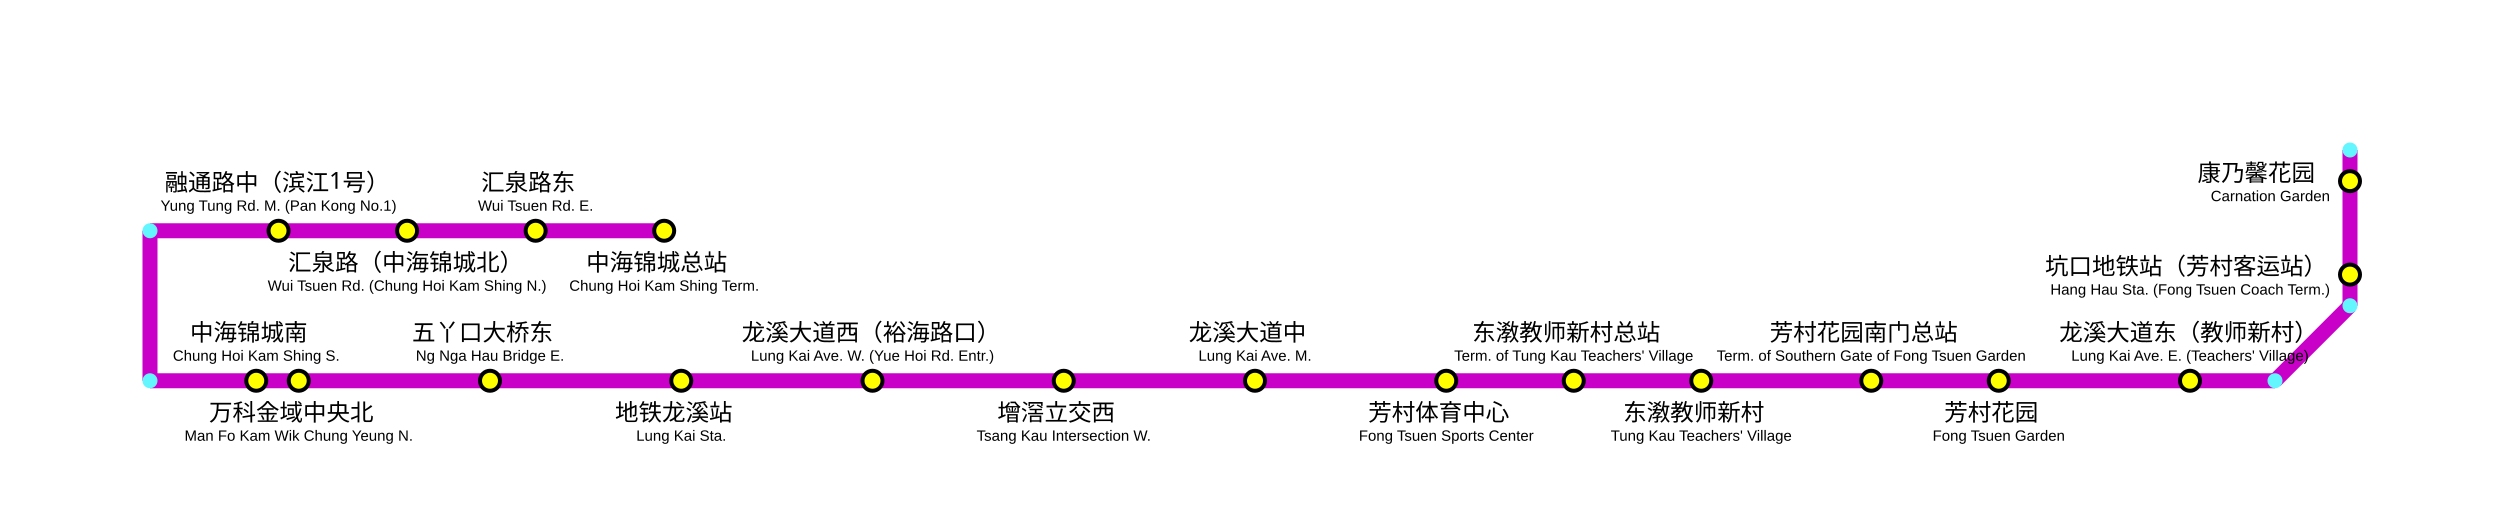
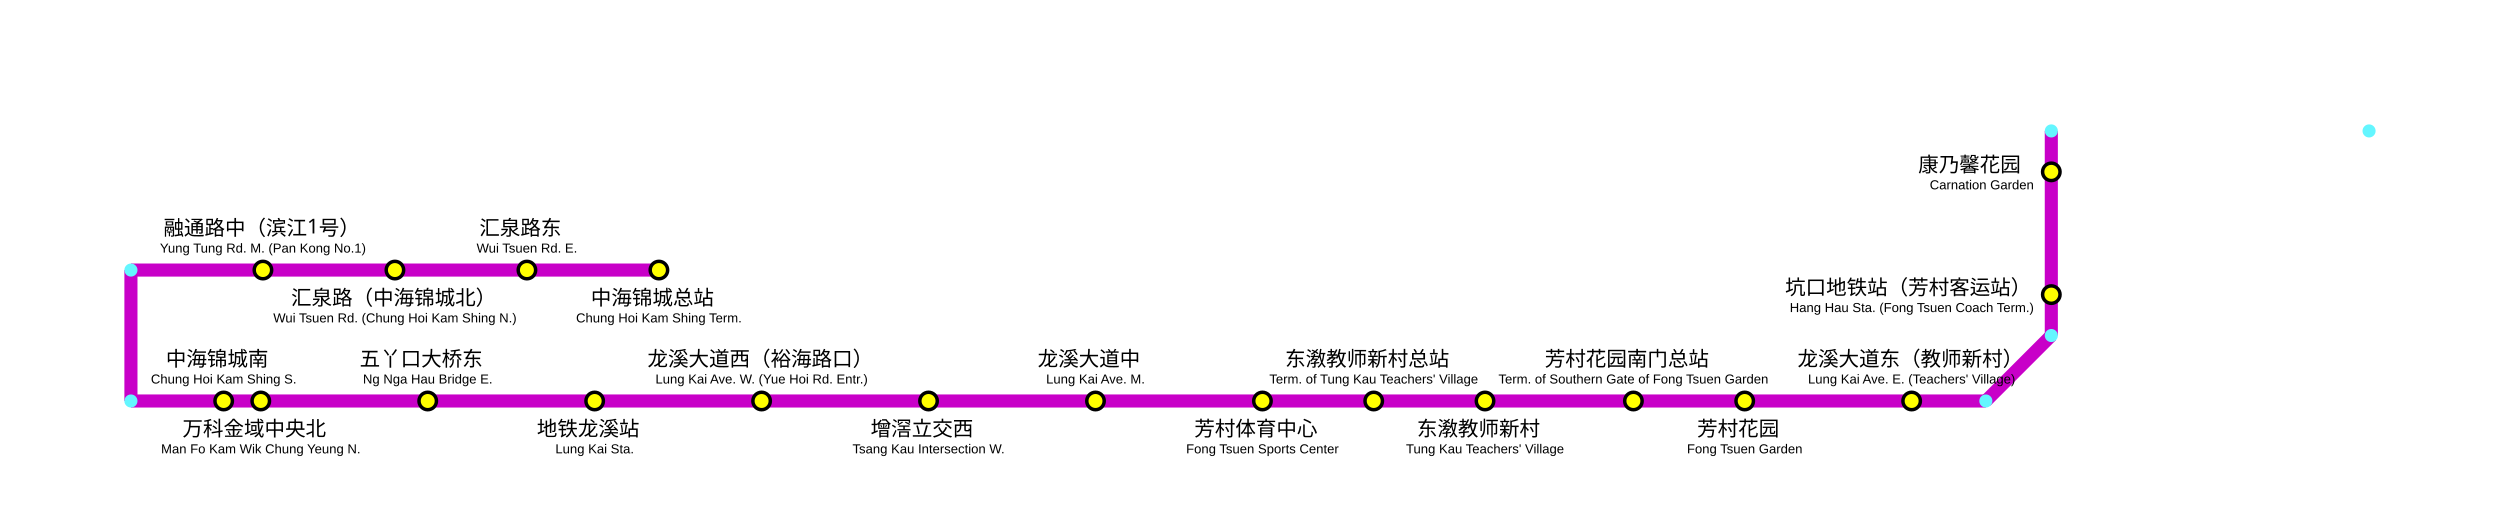
- <svg xmlns="http://www.w3.org/2000/svg" version="1.1" width="500" height="106.152">
-   <line x1="132.838" y1="46.152" x2="30" y2="46.152" stroke-width="3" style="stroke:#C800C8;" />
-   <line x1="30" y1="46.152" x2="30" y2="76.152" stroke-width="3" style="stroke:#C800C8;" />
-   <line x1="30" y1="76.152" x2="455" y2="76.152" stroke-width="3" style="stroke:#C800C8;" />
-   <line x1="455" y1="76.152" x2="470" y2="61.152" stroke-width="3" style="stroke:#C800C8;" />
-   <line x1="470" y1="61.152" x2="470" y2="30" stroke-width="3" style="stroke:#C800C8;" />
-   <circle cx="132.838" cy="46.152" r="1.5" style="fill:#64F6FF;" />
-   <circle cx="30" cy="46.152" r="1.5" style="fill:#64F6FF;" />
-   <circle cx="30" cy="76.152" r="1.5" style="fill:#64F6FF;" />
-   <circle cx="455" cy="76.152" r="1.5" style="fill:#64F6FF;" />
-   <circle cx="470" cy="61.152" r="1.5" style="fill:#64F6FF;" />
+ <svg xmlns="http://www.w3.org/2000/svg" version="1.1" width="572.804" height="121.876">
+   <line x1="150.972" y1="61.876" x2="30" y2="61.876" stroke-width="3" style="stroke:#C800C8;" />
+   <line x1="30" y1="61.876" x2="30" y2="91.876" stroke-width="3" style="stroke:#C800C8;" />
+   <line x1="30" y1="91.876" x2="455" y2="91.876" stroke-width="3" style="stroke:#C800C8;" />
+   <line x1="455" y1="91.876" x2="470" y2="76.876" stroke-width="3" style="stroke:#C800C8;" />
+   <line x1="470" y1="76.876" x2="470" y2="30" stroke-width="3" style="stroke:#C800C8;" />
+   <circle cx="150.972" cy="61.876" r="1.5" style="fill:#64F6FF;" />
+   <circle cx="30" cy="61.876" r="1.5" style="fill:#64F6FF;" />
+   <circle cx="30" cy="91.876" r="1.5" style="fill:#64F6FF;" />
+   <circle cx="455" cy="91.876" r="1.5" style="fill:#64F6FF;" />
+   <circle cx="470" cy="76.876" r="1.5" style="fill:#64F6FF;" />
  <circle cx="470" cy="30" r="1.5" style="fill:#64F6FF;" />
-   <circle cx="132.838" cy="46.152" r="2" stroke-width="0.8" style="fill:yellow;stroke:black;" />
-   <text y="54.152" text-anchor="middle" style="fill:black;">
-     <tspan x="132.838" dx="0" font-family="SimHei" font-size="4.7">中海锦城总站</tspan>
-     <tspan x="132.838" dy="4" font-family="Arial" font-size="3">Chung Hoi Kam Shing Term.</tspan>
+   <circle cx="542.804" cy="30" r="1.5" style="fill:#64F6FF;" />
+   <circle cx="150.972" cy="61.876" r="2" stroke-width="0.8" style="fill:yellow;stroke:black;" />
+   <text y="69.876" text-anchor="middle" style="fill:black;">
+     <tspan x="150.972" dx="0" font-family="SimHei" font-size="4.7">中海锦城总站</tspan>
+     <tspan x="150.972" dy="4" font-family="Arial" font-size="3">Chung Hoi Kam Shing Term.</tspan>
  </text>
-   <circle cx="107.129" cy="46.152" r="2" stroke-width="0.8" style="fill:yellow;stroke:black;" />
-   <text y="38.152" text-anchor="middle" style="fill:black;">
-     <tspan x="107.129" dx="0" font-family="SimHei" font-size="4.7">汇泉路东</tspan>
-     <tspan x="107.129" dy="4" font-family="Arial" font-size="3">Wui Tsuen Rd. E.</tspan>
+   <circle cx="120.729" cy="61.876" r="2" stroke-width="0.8" style="fill:yellow;stroke:black;" />
+   <text y="53.876" text-anchor="middle" style="fill:black;">
+     <tspan x="120.729" dx="0" font-family="SimHei" font-size="4.7">汇泉路东</tspan>
+     <tspan x="120.729" dy="4" font-family="Arial" font-size="3">Wui Tsuen Rd. E.</tspan>
  </text>
-   <circle cx="81.419" cy="46.152" r="2" stroke-width="0.8" style="fill:yellow;stroke:black;" />
-   <text y="54.152" text-anchor="middle" style="fill:black;">
-     <tspan x="81.419" dx="1.2" font-family="SimHei" font-size="4.7">汇泉路（中海锦城北）</tspan>
-     <tspan x="81.419" dy="4" font-family="Arial" font-size="3">Wui Tsuen Rd. (Chung Hoi Kam Shing N.)</tspan>
+   <circle cx="90.486" cy="61.876" r="2" stroke-width="0.8" style="fill:yellow;stroke:black;" />
+   <text y="69.876" text-anchor="middle" style="fill:black;">
+     <tspan x="90.486" dx="1.2" font-family="SimHei" font-size="4.7">汇泉路（中海锦城北）</tspan>
+     <tspan x="90.486" dy="4" font-family="Arial" font-size="3">Wui Tsuen Rd. (Chung Hoi Kam Shing N.)</tspan>
  </text>
-   <circle cx="55.709" cy="46.152" r="2" stroke-width="0.8" style="fill:yellow;stroke:black;" />
-   <text y="38.152" text-anchor="middle" style="fill:black;">
-     <tspan x="55.709" dx="1.2" font-family="SimHei" font-size="4.7">融通路中（滨江1号）</tspan>
-     <tspan x="55.709" dy="4" font-family="Arial" font-size="3">Yung Tung Rd. M. (Pan Kong No.1)</tspan>
+   <circle cx="60.243" cy="61.876" r="2" stroke-width="0.8" style="fill:yellow;stroke:black;" />
+   <text y="53.876" text-anchor="middle" style="fill:black;">
+     <tspan x="60.243" dx="1.2" font-family="SimHei" font-size="4.7">融通路中（滨江1号）</tspan>
+     <tspan x="60.243" dy="4" font-family="Arial" font-size="3">Yung Tung Rd. M. (Pan Kong No.1)</tspan>
  </text>
-   <circle cx="51.25" cy="76.152" r="2" stroke-width="0.8" style="fill:yellow;stroke:black;" />
-   <text y="68.152" text-anchor="middle" style="fill:black;">
+   <circle cx="51.25" cy="91.876" r="2" stroke-width="0.8" style="fill:yellow;stroke:black;" />
+   <text y="83.876" text-anchor="middle" style="fill:black;">
    <tspan x="51.25" dx="0" font-family="SimHei" font-size="4.7">中海锦城南</tspan>
    <tspan x="51.25" dy="4" font-family="Arial" font-size="3">Chung Hoi Kam Shing S.</tspan>
  </text>
-   <circle cx="59.75" cy="76.152" r="2" stroke-width="0.8" style="fill:yellow;stroke:black;" />
-   <text y="84.152" text-anchor="middle" style="fill:black;">
+   <circle cx="59.75" cy="91.876" r="2" stroke-width="0.8" style="fill:yellow;stroke:black;" />
+   <text y="99.876" text-anchor="middle" style="fill:black;">
    <tspan x="59.75" dx="0" font-family="SimHei" font-size="4.7">万科金域中央北</tspan>
    <tspan x="59.75" dy="4" font-family="Arial" font-size="3">Man Fo Kam Wik Chung Yeung N.</tspan>
  </text>
-   <circle cx="98" cy="76.152" r="2" stroke-width="0.8" style="fill:yellow;stroke:black;" />
-   <text y="68.152" text-anchor="middle" style="fill:black;">
+   <circle cx="98" cy="91.876" r="2" stroke-width="0.8" style="fill:yellow;stroke:black;" />
+   <text y="83.876" text-anchor="middle" style="fill:black;">
    <tspan x="98" dx="0" font-family="SimHei" font-size="4.7">五丫口大桥东</tspan>
    <tspan x="98" dy="4" font-family="Arial" font-size="3">Ng Nga Hau Bridge E.</tspan>
  </text>
-   <circle cx="136.25" cy="76.152" r="2" stroke-width="0.8" style="fill:yellow;stroke:black;" />
-   <text y="84.152" text-anchor="middle" style="fill:black;">
+   <circle cx="136.25" cy="91.876" r="2" stroke-width="0.8" style="fill:yellow;stroke:black;" />
+   <text y="99.876" text-anchor="middle" style="fill:black;">
    <tspan x="136.25" dx="0" font-family="SimHei" font-size="4.7">地铁龙溪站</tspan>
    <tspan x="136.25" dy="4" font-family="Arial" font-size="3">Lung Kai Sta.</tspan>
  </text>
-   <circle cx="174.5" cy="76.152" r="2" stroke-width="0.8" style="fill:yellow;stroke:black;" />
-   <text y="68.152" text-anchor="middle" style="fill:black;">
+   <circle cx="174.5" cy="91.876" r="2" stroke-width="0.8" style="fill:yellow;stroke:black;" />
+   <text y="83.876" text-anchor="middle" style="fill:black;">
    <tspan x="174.5" dx="1.2" font-family="SimHei" font-size="4.7">龙溪大道西（裕海路口）</tspan>
    <tspan x="174.5" dy="4" font-family="Arial" font-size="3">Lung Kai Ave. W. (Yue Hoi Rd. Entr.)</tspan>
  </text>
-   <circle cx="212.75" cy="76.152" r="2" stroke-width="0.8" style="fill:yellow;stroke:black;" />
-   <text y="84.152" text-anchor="middle" style="fill:black;">
+   <circle cx="212.75" cy="91.876" r="2" stroke-width="0.8" style="fill:yellow;stroke:black;" />
+   <text y="99.876" text-anchor="middle" style="fill:black;">
    <tspan x="212.75" dx="0" font-family="SimHei" font-size="4.7">增滘立交西</tspan>
    <tspan x="212.75" dy="4" font-family="Arial" font-size="3">Tsang Kau Intersection W.</tspan>
  </text>
-   <circle cx="251" cy="76.152" r="2" stroke-width="0.8" style="fill:yellow;stroke:black;" />
-   <text y="68.152" text-anchor="middle" style="fill:black;">
+   <circle cx="251" cy="91.876" r="2" stroke-width="0.8" style="fill:yellow;stroke:black;" />
+   <text y="83.876" text-anchor="middle" style="fill:black;">
    <tspan x="251" dx="0" font-family="SimHei" font-size="4.7">龙溪大道中</tspan>
    <tspan x="251" dy="4" font-family="Arial" font-size="3">Lung Kai Ave. M.</tspan>
  </text>
-   <circle cx="289.25" cy="76.152" r="2" stroke-width="0.8" style="fill:yellow;stroke:black;" />
-   <text y="84.152" text-anchor="middle" style="fill:black;">
+   <circle cx="289.25" cy="91.876" r="2" stroke-width="0.8" style="fill:yellow;stroke:black;" />
+   <text y="99.876" text-anchor="middle" style="fill:black;">
    <tspan x="289.25" dx="0" font-family="SimHei" font-size="4.7">芳村体育中心</tspan>
    <tspan x="289.25" dy="4" font-family="Arial" font-size="3">Fong Tsuen Sports Center</tspan>
  </text>
-   <circle cx="314.75" cy="76.152" r="2" stroke-width="0.8" style="fill:yellow;stroke:black;" />
-   <text y="68.152" text-anchor="middle" style="fill:black;">
+   <circle cx="314.75" cy="91.876" r="2" stroke-width="0.8" style="fill:yellow;stroke:black;" />
+   <text y="83.876" text-anchor="middle" style="fill:black;">
    <tspan x="314.75" dx="0" font-family="SimHei" font-size="4.7">东漖教师新村总站</tspan>
    <tspan x="314.75" dy="4" font-family="Arial" font-size="3">Term. of Tung Kau Teachers' Village</tspan>
  </text>
-   <circle cx="340.25" cy="76.152" r="2" stroke-width="0.8" style="fill:yellow;stroke:black;" />
-   <text y="84.152" text-anchor="middle" style="fill:black;">
+   <circle cx="340.25" cy="91.876" r="2" stroke-width="0.8" style="fill:yellow;stroke:black;" />
+   <text y="99.876" text-anchor="middle" style="fill:black;">
    <tspan x="340.25" dx="0" font-family="SimHei" font-size="4.7">东漖教师新村</tspan>
    <tspan x="340.25" dy="4" font-family="Arial" font-size="3">Tung Kau Teachers' Village</tspan>
  </text>
-   <circle cx="374.25" cy="76.152" r="2" stroke-width="0.8" style="fill:yellow;stroke:black;" />
-   <text y="68.152" text-anchor="middle" style="fill:black;">
+   <circle cx="374.25" cy="91.876" r="2" stroke-width="0.8" style="fill:yellow;stroke:black;" />
+   <text y="83.876" text-anchor="middle" style="fill:black;">
    <tspan x="374.25" dx="0" font-family="SimHei" font-size="4.7">芳村花园南门总站</tspan>
    <tspan x="374.25" dy="4" font-family="Arial" font-size="3">Term. of Southern Gate of Fong Tsuen Garden</tspan>
  </text>
-   <circle cx="399.75" cy="76.152" r="2" stroke-width="0.8" style="fill:yellow;stroke:black;" />
-   <text y="84.152" text-anchor="middle" style="fill:black;">
+   <circle cx="399.75" cy="91.876" r="2" stroke-width="0.8" style="fill:yellow;stroke:black;" />
+   <text y="99.876" text-anchor="middle" style="fill:black;">
    <tspan x="399.75" dx="0" font-family="SimHei" font-size="4.7">芳村花园</tspan>
    <tspan x="399.75" dy="4" font-family="Arial" font-size="3">Fong Tsuen Garden</tspan>
  </text>
-   <circle cx="438" cy="76.152" r="2" stroke-width="0.8" style="fill:yellow;stroke:black;" />
-   <text y="68.152" text-anchor="middle" style="fill:black;">
+   <circle cx="438" cy="91.876" r="2" stroke-width="0.8" style="fill:yellow;stroke:black;" />
+   <text y="83.876" text-anchor="middle" style="fill:black;">
    <tspan x="438" dx="1.2" font-family="SimHei" font-size="4.7">龙溪大道东（教师新村）</tspan>
    <tspan x="438" dy="4" font-family="Arial" font-size="3">Lung Kai Ave. E. (Teachers' Village)</tspan>
  </text>
-   <circle cx="470" cy="54.921" r="2" stroke-width="0.8" style="fill:yellow;stroke:black;" />
-   <text y="54.921" text-anchor="end" style="fill:black;">
+   <circle cx="470" cy="67.501" r="2" stroke-width="0.8" style="fill:yellow;stroke:black;" />
+   <text y="67.501" text-anchor="end" style="fill:black;">
    <tspan x="466" dx="2.4" font-family="SimHei" font-size="4.7">坑口地铁站（芳村客运站）</tspan>
    <tspan x="466" dy="4" font-family="Arial" font-size="3">Hang Hau Sta. (Fong Tsuen Coach Term.)</tspan>
  </text>
-   <circle cx="470" cy="36.23" r="2" stroke-width="0.8" style="fill:yellow;stroke:black;" />
-   <text y="36.23" text-anchor="end" style="fill:black;">
+   <circle cx="470" cy="39.375" r="2" stroke-width="0.8" style="fill:yellow;stroke:black;" />
+   <text y="39.375" text-anchor="end" style="fill:black;">
    <tspan x="466" dx="0" font-family="SimHei" font-size="4.7">康乃馨花园</tspan>
    <tspan x="466" dy="4" font-family="Arial" font-size="3">Carnation Garden</tspan>
  </text>
</svg>
